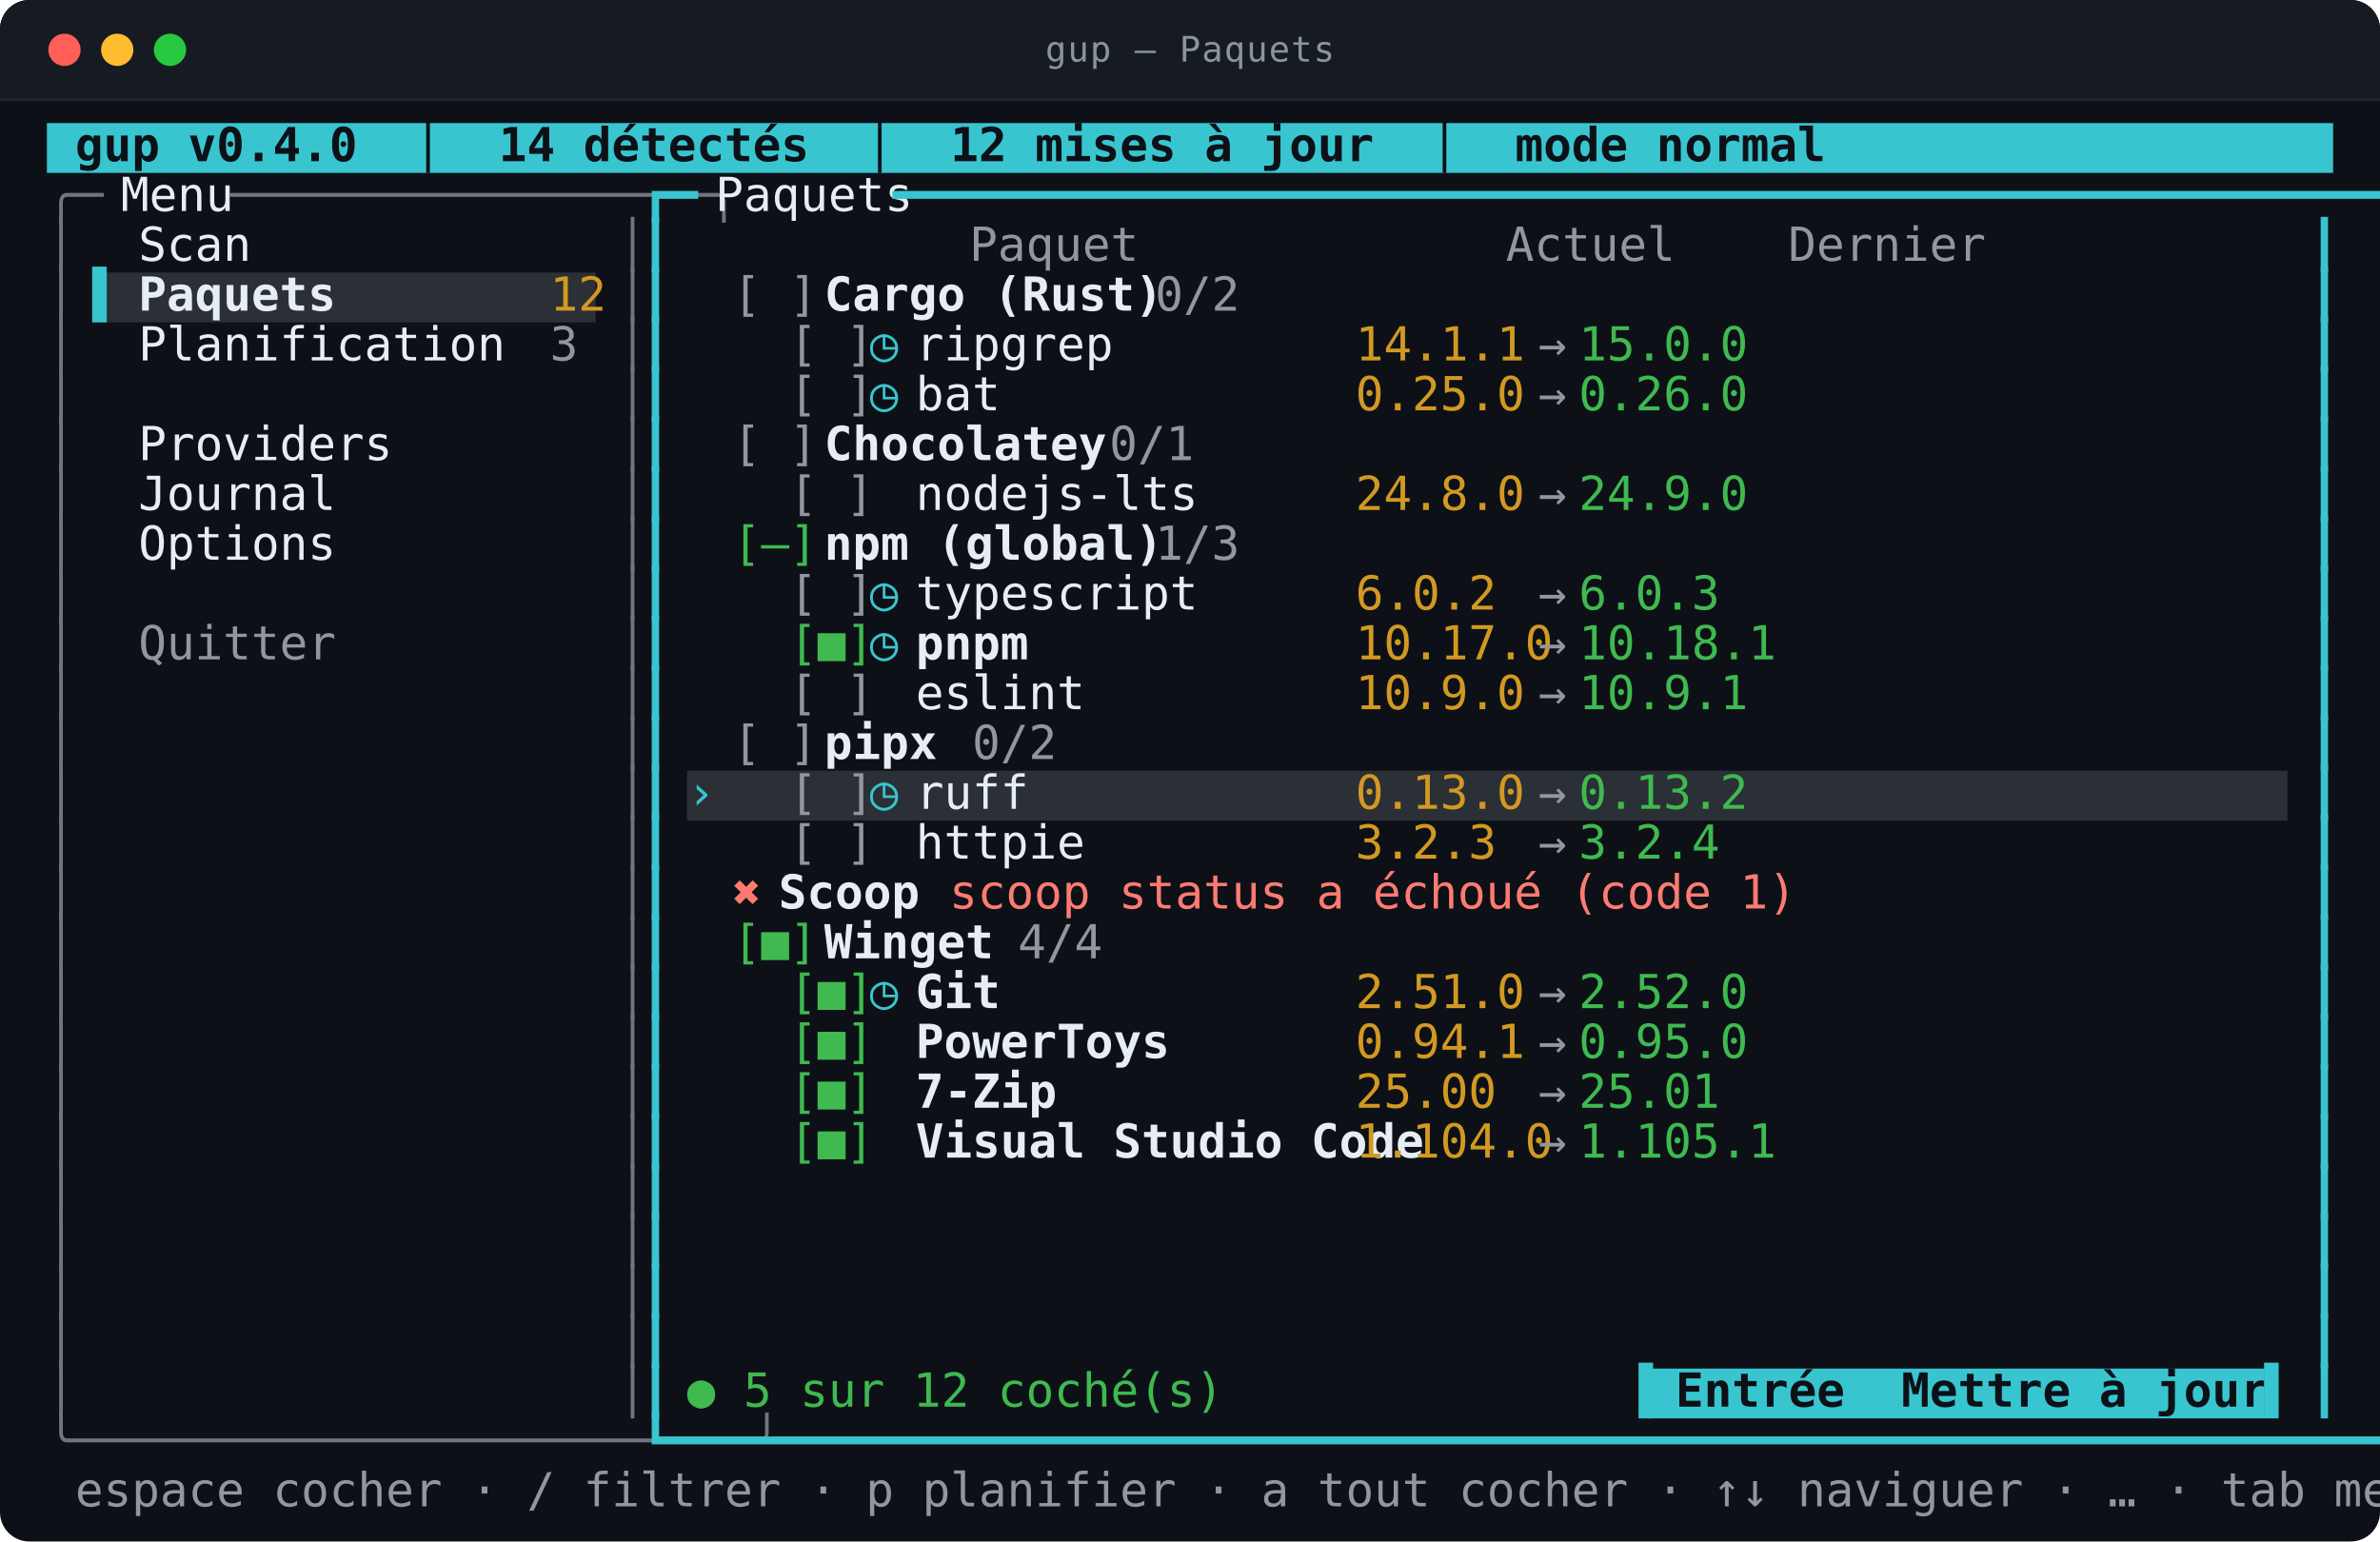
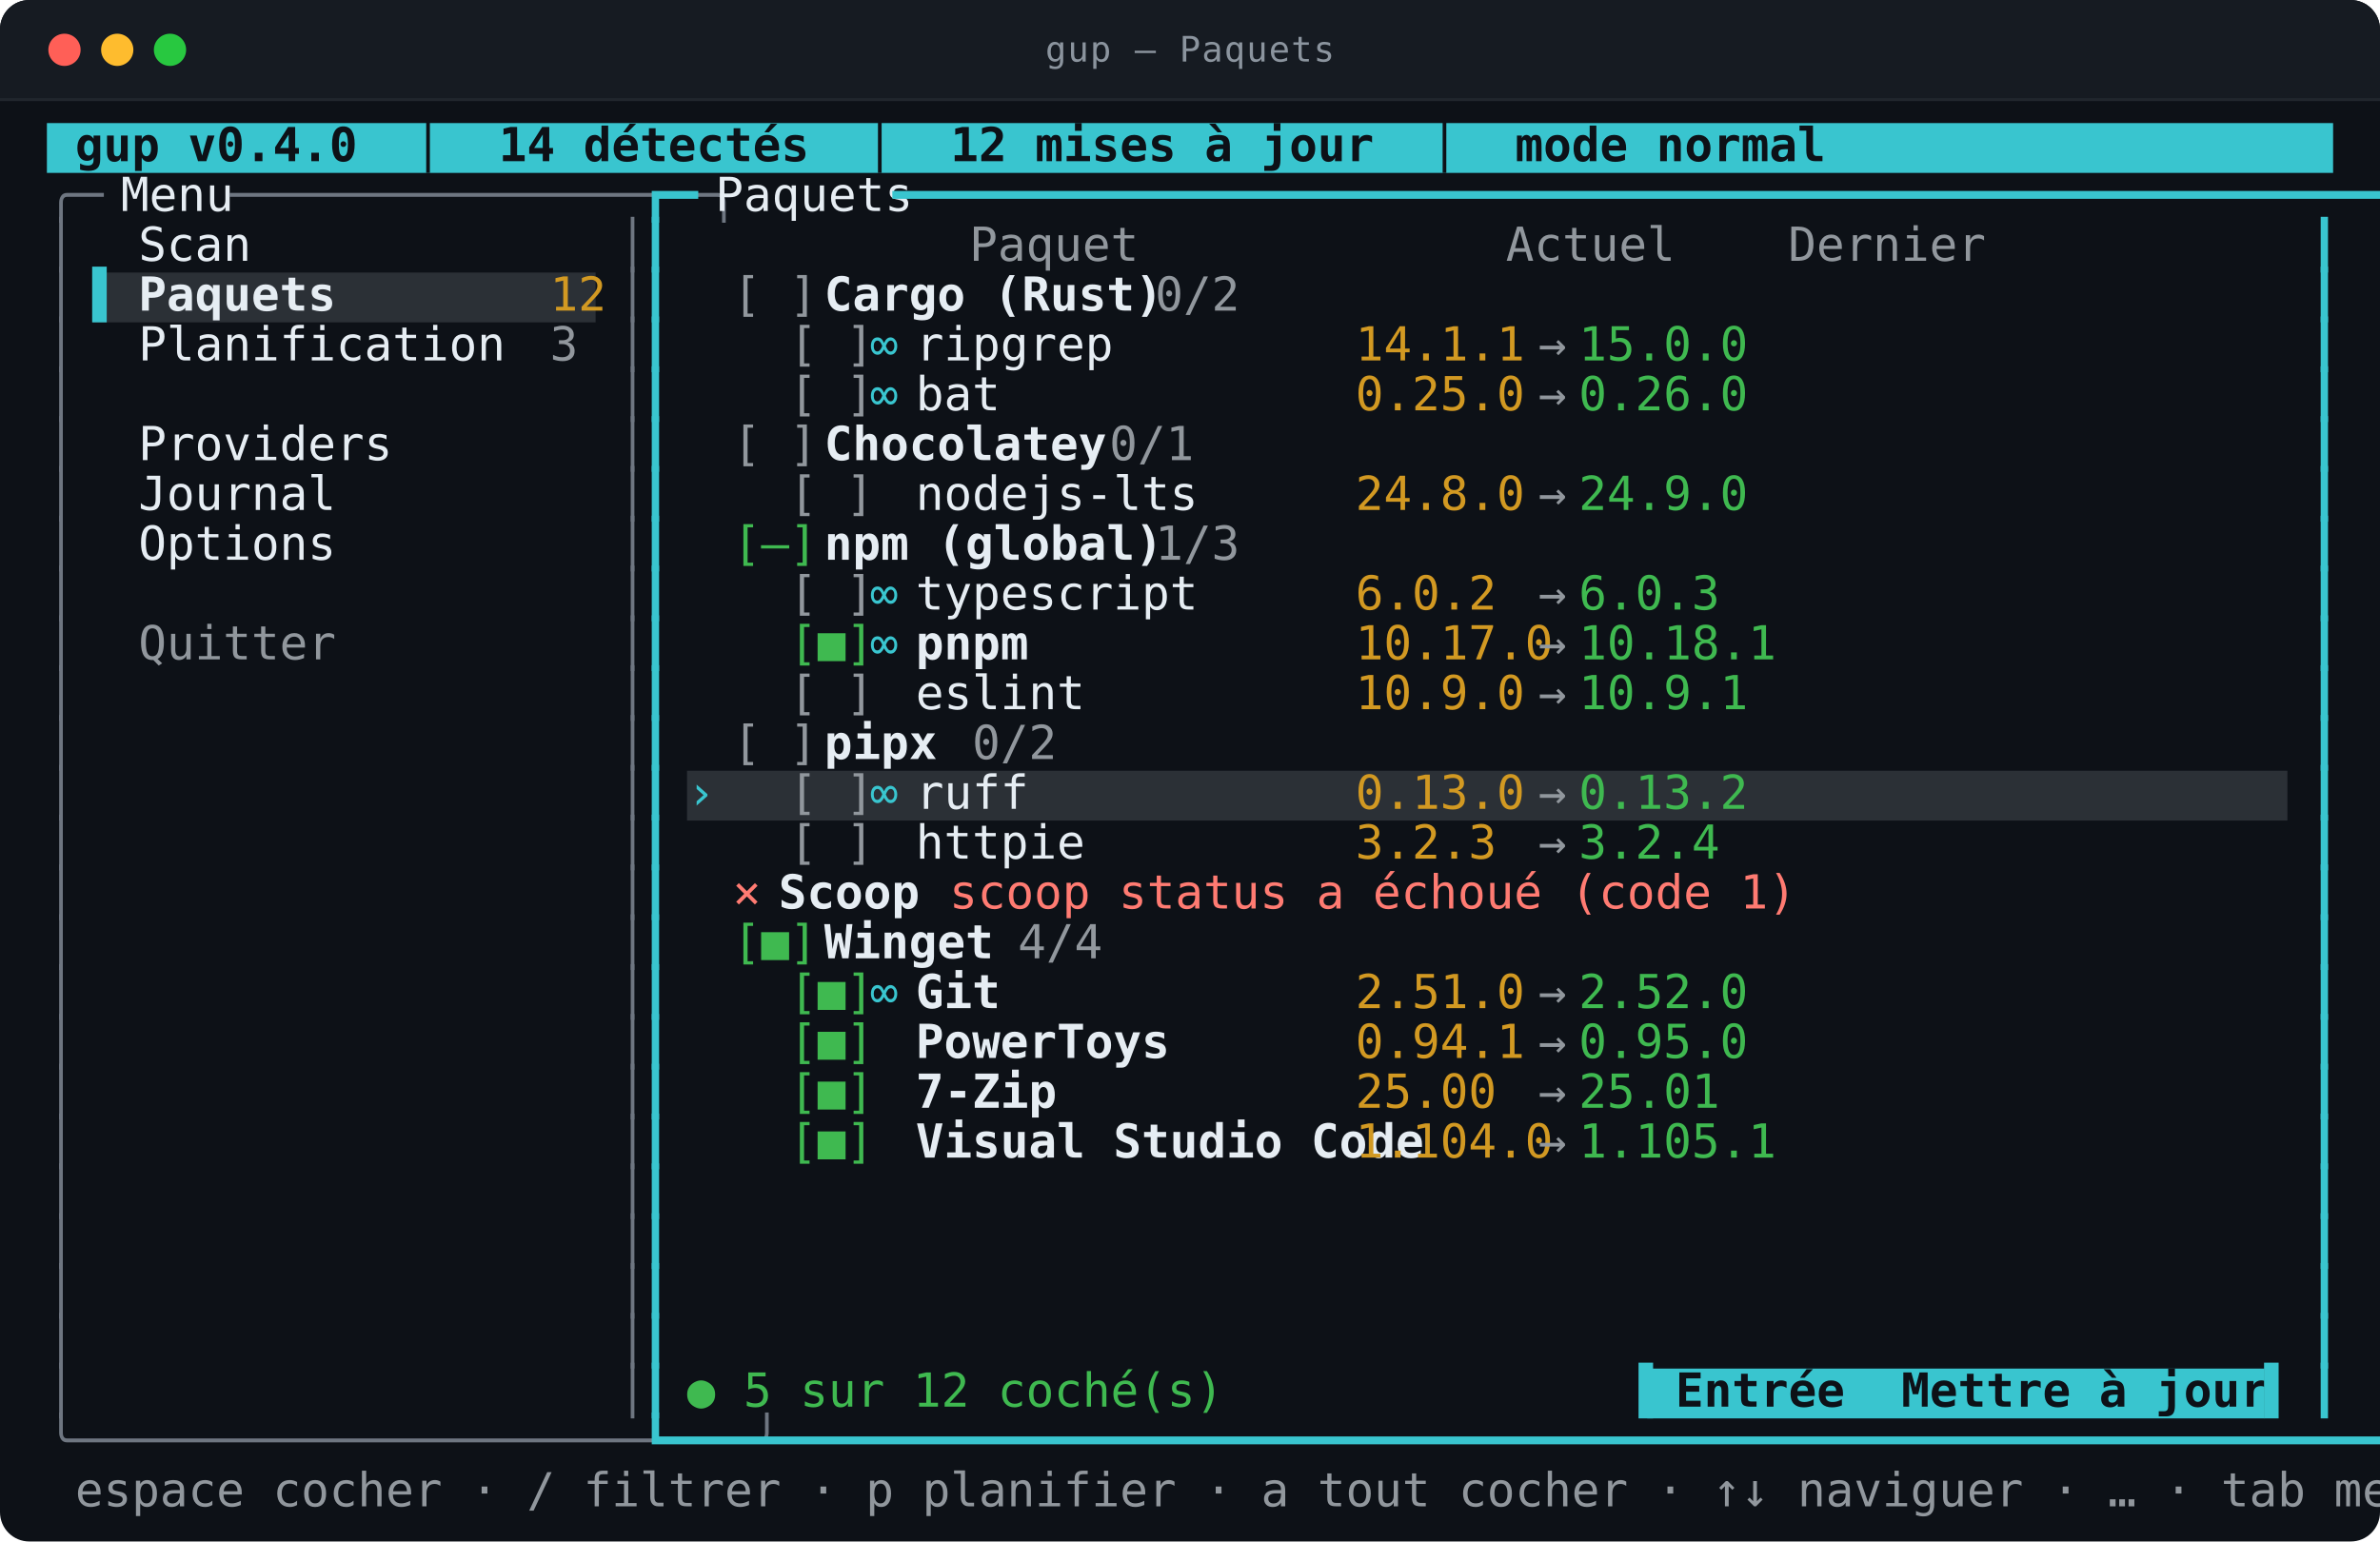
<svg xmlns="http://www.w3.org/2000/svg" viewBox="0 0 812.0 526.0" width="812.0" height="526.0" role="img" aria-labelledby="t d">
  <style>
text{font-family:ui-monospace,SFMono-Regular,"SF Mono",Menlo,Consolas,"DejaVu Sans Mono",monospace;font-size:16px}
.t{font-size:12px;letter-spacing:.4px;fill:#8b949e}
.b{font-weight:700}
.i{font-style:italic}
.u{text-decoration:underline}
.s{text-decoration:line-through}
.us{text-decoration:underline line-through}
.d{opacity:0.62}
.c0{fill:#39c5cf}
.c1{fill:#2b3036}
.c2{fill:#0d1117}
.c3{fill:#6e7681}
.c4{fill:#e6edf3}
.c5{fill:#91979d}
.c6{fill:#d29922}
.c7{fill:#3fb950}
.c8{fill:#ff7b72}
</style>
  <rect y="0.0" width="812.0" height="526.0" rx="10.0" fill="#0d1117" />
  <rect y="0.0" width="812.0" height="34.0" rx="10.0" fill="#161b22" />
  <rect y="24.0" width="812.0" height="10.0" fill="#161b22" />
  <line x1="0.0" y1="34.0" x2="812.0" y2="34.0" stroke="#21262d" />
  <circle cx="22.0" cy="17.0" r="5.5" fill="#ff5f57" />
  <circle cx="40.0" cy="17.0" r="5.5" fill="#febc2e" />
  <circle cx="58.0" cy="17.0" r="5.5" fill="#28c840" />
  <text class="t" x="406.0" y="21.0" text-anchor="middle">gup — Paquets</text>
  <rect class="c0" x="16.0" y="42.0" width="780.0" height="17.0" />
  <rect class="c1" x="31.6" y="93.0" width="171.6" height="17.0" />
  <rect class="c1" x="234.4" y="263.0" width="546.0" height="17.0" />
  <rect class="c0" x="562.0" y="467.0" width="210.6" height="17.0" />
  <text class="c2 b" x="16.0" y="55.0" textLength="491.4" lengthAdjust="spacingAndGlyphs" xml:space="preserve"> gup v0.4.0  │  14 détectés  │  12 mises à jour  │  mode normal</text>
  <text class="c3" x="16.0" y="72.0" textLength="15.6" lengthAdjust="spacingAndGlyphs" xml:space="preserve">╭─</text>
  <text class="c4" x="31.6" y="72.0" textLength="46.8" lengthAdjust="spacingAndGlyphs" xml:space="preserve"> Menu </text>
  <text class="c3" x="78.4" y="72.0" textLength="140.4" lengthAdjust="spacingAndGlyphs" xml:space="preserve">─────────────────╮</text>
  <text class="c0" x="218.8" y="72.0" textLength="15.6" lengthAdjust="spacingAndGlyphs" xml:space="preserve">┏━</text>
  <text class="c4" x="234.4" y="72.0" textLength="70.2" lengthAdjust="spacingAndGlyphs" xml:space="preserve"> Paquets </text>
  <text class="c0" x="304.6" y="72.0" textLength="491.4" lengthAdjust="spacingAndGlyphs" xml:space="preserve">━━━━━━━━━━━━━━━━━━━━━━━━━━━━━━━━━━━━━━━━━━━━━━━━━━━━━━━━━━━━━━┓</text>
  <text class="c3" x="16.0" y="89.0" textLength="7.8" lengthAdjust="spacingAndGlyphs" xml:space="preserve">│</text>
  <text class="c4" x="47.2" y="89.0" textLength="140.4" lengthAdjust="spacingAndGlyphs" xml:space="preserve">Scan              </text>
  <text class="c3" x="211.0" y="89.0" textLength="7.8" lengthAdjust="spacingAndGlyphs" xml:space="preserve">│</text>
  <text class="c0" x="218.8" y="89.0" textLength="7.8" lengthAdjust="spacingAndGlyphs" xml:space="preserve">┃</text>
  <text class="c5" x="234.4" y="89.0" textLength="366.6" lengthAdjust="spacingAndGlyphs" xml:space="preserve">          Paquet             Actuel    Dernier </text>
  <text class="c0" x="788.2" y="89.0" textLength="7.8" lengthAdjust="spacingAndGlyphs" xml:space="preserve">┃</text>
  <text class="c3" x="16.0" y="106.0" textLength="7.8" lengthAdjust="spacingAndGlyphs" xml:space="preserve">│</text>
  <text class="c0" x="31.6" y="106.0" textLength="15.6" lengthAdjust="spacingAndGlyphs" xml:space="preserve">▌ </text>
  <text class="c4 b" x="47.2" y="106.0" textLength="140.4" lengthAdjust="spacingAndGlyphs" xml:space="preserve">Paquets           </text>
  <text class="c6" x="187.6" y="106.0" textLength="15.6" lengthAdjust="spacingAndGlyphs" xml:space="preserve">12</text>
  <text class="c3" x="211.0" y="106.0" textLength="7.8" lengthAdjust="spacingAndGlyphs" xml:space="preserve">│</text>
  <text class="c0" x="218.8" y="106.0" textLength="7.8" lengthAdjust="spacingAndGlyphs" xml:space="preserve">┃</text>
  <text class="c5" x="250.0" y="106.0" textLength="31.2" lengthAdjust="spacingAndGlyphs" xml:space="preserve">[ ] </text>
  <text class="c4 b" x="281.2" y="106.0" textLength="93.6" lengthAdjust="spacingAndGlyphs" xml:space="preserve">Cargo (Rust)</text>
  <text class="c5" x="374.8" y="106.0" textLength="39.0" lengthAdjust="spacingAndGlyphs" xml:space="preserve">  0/2</text>
  <text class="c0" x="788.2" y="106.0" textLength="7.8" lengthAdjust="spacingAndGlyphs" xml:space="preserve">┃</text>
  <text class="c3" x="16.0" y="123.0" textLength="7.8" lengthAdjust="spacingAndGlyphs" xml:space="preserve">│</text>
  <text class="c4" x="47.2" y="123.0" textLength="140.4" lengthAdjust="spacingAndGlyphs" xml:space="preserve">Planification     </text>
  <text class="c5" x="187.6" y="123.0" textLength="7.8" lengthAdjust="spacingAndGlyphs" xml:space="preserve">3</text>
  <text class="c3" x="211.0" y="123.0" textLength="7.8" lengthAdjust="spacingAndGlyphs" xml:space="preserve">│</text>
  <text class="c0" x="218.8" y="123.0" textLength="7.8" lengthAdjust="spacingAndGlyphs" xml:space="preserve">┃</text>
  <text class="c5" x="250.0" y="123.0" textLength="46.8" lengthAdjust="spacingAndGlyphs" xml:space="preserve">  [ ] </text>
-   <text class="c0" x="296.8" y="123.0" textLength="15.6" lengthAdjust="spacingAndGlyphs" xml:space="preserve">◷ </text>
+   <text class="c0" x="296.8" y="123.0" textLength="15.6" lengthAdjust="spacingAndGlyphs" xml:space="preserve">∞ </text>
  <text class="c4" x="312.4" y="123.0" textLength="140.4" lengthAdjust="spacingAndGlyphs" xml:space="preserve">ripgrep           </text>
  <text class="c6" x="452.8" y="123.0" textLength="62.4" lengthAdjust="spacingAndGlyphs" xml:space="preserve"> 14.1.1 </text>
  <text class="c5" x="515.2" y="123.0" textLength="23.4" lengthAdjust="spacingAndGlyphs" xml:space="preserve"> → </text>
  <text class="c7" x="538.6" y="123.0" textLength="54.6" lengthAdjust="spacingAndGlyphs" xml:space="preserve">15.0.0 </text>
  <text class="c0" x="788.2" y="123.0" textLength="7.8" lengthAdjust="spacingAndGlyphs" xml:space="preserve">┃</text>
  <text class="c3" x="16.0" y="140.0" textLength="7.8" lengthAdjust="spacingAndGlyphs" xml:space="preserve">│</text>
  <text class="c3" x="211.0" y="140.0" textLength="7.8" lengthAdjust="spacingAndGlyphs" xml:space="preserve">│</text>
  <text class="c0" x="218.8" y="140.0" textLength="7.8" lengthAdjust="spacingAndGlyphs" xml:space="preserve">┃</text>
  <text class="c5" x="250.0" y="140.0" textLength="46.8" lengthAdjust="spacingAndGlyphs" xml:space="preserve">  [ ] </text>
-   <text class="c0" x="296.8" y="140.0" textLength="15.6" lengthAdjust="spacingAndGlyphs" xml:space="preserve">◷ </text>
+   <text class="c0" x="296.8" y="140.0" textLength="15.6" lengthAdjust="spacingAndGlyphs" xml:space="preserve">∞ </text>
  <text class="c4" x="312.4" y="140.0" textLength="140.4" lengthAdjust="spacingAndGlyphs" xml:space="preserve">bat               </text>
  <text class="c6" x="452.8" y="140.0" textLength="62.4" lengthAdjust="spacingAndGlyphs" xml:space="preserve"> 0.25.0 </text>
  <text class="c5" x="515.2" y="140.0" textLength="23.4" lengthAdjust="spacingAndGlyphs" xml:space="preserve"> → </text>
  <text class="c7" x="538.6" y="140.0" textLength="54.6" lengthAdjust="spacingAndGlyphs" xml:space="preserve">0.26.0 </text>
  <text class="c0" x="788.2" y="140.0" textLength="7.8" lengthAdjust="spacingAndGlyphs" xml:space="preserve">┃</text>
  <text class="c3" x="16.0" y="157.0" textLength="7.8" lengthAdjust="spacingAndGlyphs" xml:space="preserve">│</text>
  <text class="c4" x="47.2" y="157.0" textLength="140.4" lengthAdjust="spacingAndGlyphs" xml:space="preserve">Providers         </text>
  <text class="c3" x="211.0" y="157.0" textLength="7.8" lengthAdjust="spacingAndGlyphs" xml:space="preserve">│</text>
  <text class="c0" x="218.8" y="157.0" textLength="7.8" lengthAdjust="spacingAndGlyphs" xml:space="preserve">┃</text>
  <text class="c5" x="250.0" y="157.0" textLength="31.2" lengthAdjust="spacingAndGlyphs" xml:space="preserve">[ ] </text>
  <text class="c4 b" x="281.2" y="157.0" textLength="78.0" lengthAdjust="spacingAndGlyphs" xml:space="preserve">Chocolatey</text>
  <text class="c5" x="359.2" y="157.0" textLength="39.0" lengthAdjust="spacingAndGlyphs" xml:space="preserve">  0/1</text>
  <text class="c0" x="788.2" y="157.0" textLength="7.8" lengthAdjust="spacingAndGlyphs" xml:space="preserve">┃</text>
  <text class="c3" x="16.0" y="174.0" textLength="7.8" lengthAdjust="spacingAndGlyphs" xml:space="preserve">│</text>
  <text class="c4" x="47.2" y="174.0" textLength="140.4" lengthAdjust="spacingAndGlyphs" xml:space="preserve">Journal           </text>
  <text class="c3" x="211.0" y="174.0" textLength="7.8" lengthAdjust="spacingAndGlyphs" xml:space="preserve">│</text>
  <text class="c0" x="218.8" y="174.0" textLength="7.8" lengthAdjust="spacingAndGlyphs" xml:space="preserve">┃</text>
  <text class="c5" x="250.0" y="174.0" textLength="46.8" lengthAdjust="spacingAndGlyphs" xml:space="preserve">  [ ] </text>
  <text class="c4" x="312.4" y="174.0" textLength="140.4" lengthAdjust="spacingAndGlyphs" xml:space="preserve">nodejs-lts        </text>
  <text class="c6" x="452.8" y="174.0" textLength="62.4" lengthAdjust="spacingAndGlyphs" xml:space="preserve"> 24.8.0 </text>
  <text class="c5" x="515.2" y="174.0" textLength="23.4" lengthAdjust="spacingAndGlyphs" xml:space="preserve"> → </text>
  <text class="c7" x="538.6" y="174.0" textLength="54.6" lengthAdjust="spacingAndGlyphs" xml:space="preserve">24.9.0 </text>
  <text class="c0" x="788.2" y="174.0" textLength="7.8" lengthAdjust="spacingAndGlyphs" xml:space="preserve">┃</text>
  <text class="c3" x="16.0" y="191.0" textLength="7.8" lengthAdjust="spacingAndGlyphs" xml:space="preserve">│</text>
  <text class="c4" x="47.2" y="191.0" textLength="140.4" lengthAdjust="spacingAndGlyphs" xml:space="preserve">Options           </text>
  <text class="c3" x="211.0" y="191.0" textLength="7.8" lengthAdjust="spacingAndGlyphs" xml:space="preserve">│</text>
  <text class="c0" x="218.8" y="191.0" textLength="7.8" lengthAdjust="spacingAndGlyphs" xml:space="preserve">┃</text>
  <text class="c7" x="250.0" y="191.0" textLength="31.2" lengthAdjust="spacingAndGlyphs" xml:space="preserve">[–] </text>
  <text class="c4 b" x="281.2" y="191.0" textLength="93.6" lengthAdjust="spacingAndGlyphs" xml:space="preserve">npm (global)</text>
  <text class="c5" x="374.8" y="191.0" textLength="39.0" lengthAdjust="spacingAndGlyphs" xml:space="preserve">  1/3</text>
  <text class="c0" x="788.2" y="191.0" textLength="7.8" lengthAdjust="spacingAndGlyphs" xml:space="preserve">┃</text>
  <text class="c3" x="16.0" y="208.0" textLength="7.8" lengthAdjust="spacingAndGlyphs" xml:space="preserve">│</text>
  <text class="c3" x="211.0" y="208.0" textLength="7.8" lengthAdjust="spacingAndGlyphs" xml:space="preserve">│</text>
  <text class="c0" x="218.8" y="208.0" textLength="7.8" lengthAdjust="spacingAndGlyphs" xml:space="preserve">┃</text>
  <text class="c5" x="250.0" y="208.0" textLength="46.8" lengthAdjust="spacingAndGlyphs" xml:space="preserve">  [ ] </text>
-   <text class="c0" x="296.8" y="208.0" textLength="15.6" lengthAdjust="spacingAndGlyphs" xml:space="preserve">◷ </text>
+   <text class="c0" x="296.8" y="208.0" textLength="15.6" lengthAdjust="spacingAndGlyphs" xml:space="preserve">∞ </text>
  <text class="c4" x="312.4" y="208.0" textLength="140.4" lengthAdjust="spacingAndGlyphs" xml:space="preserve">typescript        </text>
  <text class="c6" x="452.8" y="208.0" textLength="62.4" lengthAdjust="spacingAndGlyphs" xml:space="preserve"> 6.0.2  </text>
  <text class="c5" x="515.2" y="208.0" textLength="23.4" lengthAdjust="spacingAndGlyphs" xml:space="preserve"> → </text>
  <text class="c7" x="538.6" y="208.0" textLength="54.6" lengthAdjust="spacingAndGlyphs" xml:space="preserve">6.0.3  </text>
  <text class="c0" x="788.2" y="208.0" textLength="7.8" lengthAdjust="spacingAndGlyphs" xml:space="preserve">┃</text>
  <text class="c3" x="16.0" y="225.0" textLength="7.8" lengthAdjust="spacingAndGlyphs" xml:space="preserve">│</text>
  <text class="c5" x="47.2" y="225.0" textLength="140.4" lengthAdjust="spacingAndGlyphs" xml:space="preserve">Quitter           </text>
  <text class="c3" x="211.0" y="225.0" textLength="7.8" lengthAdjust="spacingAndGlyphs" xml:space="preserve">│</text>
  <text class="c0" x="218.8" y="225.0" textLength="7.8" lengthAdjust="spacingAndGlyphs" xml:space="preserve">┃</text>
  <text class="c7" x="250.0" y="225.0" textLength="46.8" lengthAdjust="spacingAndGlyphs" xml:space="preserve">  [■] </text>
-   <text class="c0" x="296.8" y="225.0" textLength="15.6" lengthAdjust="spacingAndGlyphs" xml:space="preserve">◷ </text>
+   <text class="c0" x="296.8" y="225.0" textLength="15.6" lengthAdjust="spacingAndGlyphs" xml:space="preserve">∞ </text>
  <text class="c4 b" x="312.4" y="225.0" textLength="140.4" lengthAdjust="spacingAndGlyphs" xml:space="preserve">pnpm              </text>
  <text class="c6" x="452.8" y="225.0" textLength="62.4" lengthAdjust="spacingAndGlyphs" xml:space="preserve"> 10.17.0</text>
  <text class="c5" x="515.2" y="225.0" textLength="23.4" lengthAdjust="spacingAndGlyphs" xml:space="preserve"> → </text>
  <text class="c7" x="538.6" y="225.0" textLength="54.6" lengthAdjust="spacingAndGlyphs" xml:space="preserve">10.18.1</text>
  <text class="c0" x="788.2" y="225.0" textLength="7.8" lengthAdjust="spacingAndGlyphs" xml:space="preserve">┃</text>
  <text class="c3" x="16.0" y="242.0" textLength="7.8" lengthAdjust="spacingAndGlyphs" xml:space="preserve">│</text>
  <text class="c3" x="211.0" y="242.0" textLength="7.8" lengthAdjust="spacingAndGlyphs" xml:space="preserve">│</text>
  <text class="c0" x="218.8" y="242.0" textLength="7.8" lengthAdjust="spacingAndGlyphs" xml:space="preserve">┃</text>
  <text class="c5" x="250.0" y="242.0" textLength="46.8" lengthAdjust="spacingAndGlyphs" xml:space="preserve">  [ ] </text>
  <text class="c4" x="312.4" y="242.0" textLength="140.4" lengthAdjust="spacingAndGlyphs" xml:space="preserve">eslint            </text>
  <text class="c6" x="452.8" y="242.0" textLength="62.4" lengthAdjust="spacingAndGlyphs" xml:space="preserve"> 10.9.0 </text>
  <text class="c5" x="515.2" y="242.0" textLength="23.4" lengthAdjust="spacingAndGlyphs" xml:space="preserve"> → </text>
  <text class="c7" x="538.6" y="242.0" textLength="54.6" lengthAdjust="spacingAndGlyphs" xml:space="preserve">10.9.1 </text>
  <text class="c0" x="788.2" y="242.0" textLength="7.8" lengthAdjust="spacingAndGlyphs" xml:space="preserve">┃</text>
  <text class="c3" x="16.0" y="259.0" textLength="7.8" lengthAdjust="spacingAndGlyphs" xml:space="preserve">│</text>
  <text class="c3" x="211.0" y="259.0" textLength="7.8" lengthAdjust="spacingAndGlyphs" xml:space="preserve">│</text>
  <text class="c0" x="218.8" y="259.0" textLength="7.8" lengthAdjust="spacingAndGlyphs" xml:space="preserve">┃</text>
  <text class="c5" x="250.0" y="259.0" textLength="31.2" lengthAdjust="spacingAndGlyphs" xml:space="preserve">[ ] </text>
  <text class="c4 b" x="281.2" y="259.0" textLength="31.2" lengthAdjust="spacingAndGlyphs" xml:space="preserve">pipx</text>
  <text class="c5" x="312.4" y="259.0" textLength="39.0" lengthAdjust="spacingAndGlyphs" xml:space="preserve">  0/2</text>
  <text class="c0" x="788.2" y="259.0" textLength="7.8" lengthAdjust="spacingAndGlyphs" xml:space="preserve">┃</text>
  <text class="c3" x="16.0" y="276.0" textLength="7.8" lengthAdjust="spacingAndGlyphs" xml:space="preserve">│</text>
  <text class="c3" x="211.0" y="276.0" textLength="7.8" lengthAdjust="spacingAndGlyphs" xml:space="preserve">│</text>
  <text class="c0" x="218.8" y="276.0" textLength="7.8" lengthAdjust="spacingAndGlyphs" xml:space="preserve">┃</text>
  <text class="c0" x="234.4" y="276.0" textLength="15.6" lengthAdjust="spacingAndGlyphs" xml:space="preserve">› </text>
  <text class="c5" x="250.0" y="276.0" textLength="46.8" lengthAdjust="spacingAndGlyphs" xml:space="preserve">  [ ] </text>
-   <text class="c0" x="296.8" y="276.0" textLength="15.6" lengthAdjust="spacingAndGlyphs" xml:space="preserve">◷ </text>
+   <text class="c0" x="296.8" y="276.0" textLength="15.6" lengthAdjust="spacingAndGlyphs" xml:space="preserve">∞ </text>
  <text class="c4" x="312.4" y="276.0" textLength="140.4" lengthAdjust="spacingAndGlyphs" xml:space="preserve">ruff              </text>
  <text class="c6" x="452.8" y="276.0" textLength="62.4" lengthAdjust="spacingAndGlyphs" xml:space="preserve"> 0.13.0 </text>
  <text class="c5" x="515.2" y="276.0" textLength="23.4" lengthAdjust="spacingAndGlyphs" xml:space="preserve"> → </text>
  <text class="c7" x="538.6" y="276.0" textLength="54.6" lengthAdjust="spacingAndGlyphs" xml:space="preserve">0.13.2 </text>
  <text class="c0" x="788.2" y="276.0" textLength="7.8" lengthAdjust="spacingAndGlyphs" xml:space="preserve">┃</text>
  <text class="c3" x="16.0" y="293.0" textLength="7.8" lengthAdjust="spacingAndGlyphs" xml:space="preserve">│</text>
  <text class="c3" x="211.0" y="293.0" textLength="7.8" lengthAdjust="spacingAndGlyphs" xml:space="preserve">│</text>
  <text class="c0" x="218.8" y="293.0" textLength="7.8" lengthAdjust="spacingAndGlyphs" xml:space="preserve">┃</text>
  <text class="c5" x="250.0" y="293.0" textLength="46.8" lengthAdjust="spacingAndGlyphs" xml:space="preserve">  [ ] </text>
  <text class="c4" x="312.4" y="293.0" textLength="140.4" lengthAdjust="spacingAndGlyphs" xml:space="preserve">httpie            </text>
  <text class="c6" x="452.8" y="293.0" textLength="62.4" lengthAdjust="spacingAndGlyphs" xml:space="preserve"> 3.2.3  </text>
  <text class="c5" x="515.2" y="293.0" textLength="23.4" lengthAdjust="spacingAndGlyphs" xml:space="preserve"> → </text>
  <text class="c7" x="538.6" y="293.0" textLength="54.6" lengthAdjust="spacingAndGlyphs" xml:space="preserve">3.2.4  </text>
  <text class="c0" x="788.2" y="293.0" textLength="7.8" lengthAdjust="spacingAndGlyphs" xml:space="preserve">┃</text>
  <text class="c3" x="16.0" y="310.0" textLength="7.8" lengthAdjust="spacingAndGlyphs" xml:space="preserve">│</text>
  <text class="c3" x="211.0" y="310.0" textLength="7.8" lengthAdjust="spacingAndGlyphs" xml:space="preserve">│</text>
  <text class="c0" x="218.8" y="310.0" textLength="7.8" lengthAdjust="spacingAndGlyphs" xml:space="preserve">┃</text>
-   <text class="c8" x="250.0" y="310.0" textLength="15.6" lengthAdjust="spacingAndGlyphs" xml:space="preserve">✖ </text>
+   <text class="c8" x="250.0" y="310.0" textLength="15.6" lengthAdjust="spacingAndGlyphs" xml:space="preserve">× </text>
  <text class="c4 b" x="265.6" y="310.0" textLength="39.0" lengthAdjust="spacingAndGlyphs" xml:space="preserve">Scoop</text>
  <text class="c8" x="304.6" y="310.0" textLength="249.6" lengthAdjust="spacingAndGlyphs" xml:space="preserve">  scoop status a échoué (code 1)</text>
  <text class="c0" x="788.2" y="310.0" textLength="7.8" lengthAdjust="spacingAndGlyphs" xml:space="preserve">┃</text>
  <text class="c3" x="16.0" y="327.0" textLength="7.8" lengthAdjust="spacingAndGlyphs" xml:space="preserve">│</text>
  <text class="c3" x="211.0" y="327.0" textLength="7.8" lengthAdjust="spacingAndGlyphs" xml:space="preserve">│</text>
  <text class="c0" x="218.8" y="327.0" textLength="7.8" lengthAdjust="spacingAndGlyphs" xml:space="preserve">┃</text>
  <text class="c7" x="250.0" y="327.0" textLength="31.2" lengthAdjust="spacingAndGlyphs" xml:space="preserve">[■] </text>
  <text class="c4 b" x="281.2" y="327.0" textLength="46.8" lengthAdjust="spacingAndGlyphs" xml:space="preserve">Winget</text>
  <text class="c5" x="328.0" y="327.0" textLength="39.0" lengthAdjust="spacingAndGlyphs" xml:space="preserve">  4/4</text>
  <text class="c0" x="788.2" y="327.0" textLength="7.8" lengthAdjust="spacingAndGlyphs" xml:space="preserve">┃</text>
  <text class="c3" x="16.0" y="344.0" textLength="7.8" lengthAdjust="spacingAndGlyphs" xml:space="preserve">│</text>
  <text class="c3" x="211.0" y="344.0" textLength="7.8" lengthAdjust="spacingAndGlyphs" xml:space="preserve">│</text>
  <text class="c0" x="218.8" y="344.0" textLength="7.8" lengthAdjust="spacingAndGlyphs" xml:space="preserve">┃</text>
  <text class="c7" x="250.0" y="344.0" textLength="46.8" lengthAdjust="spacingAndGlyphs" xml:space="preserve">  [■] </text>
-   <text class="c0" x="296.8" y="344.0" textLength="15.6" lengthAdjust="spacingAndGlyphs" xml:space="preserve">◷ </text>
+   <text class="c0" x="296.8" y="344.0" textLength="15.6" lengthAdjust="spacingAndGlyphs" xml:space="preserve">∞ </text>
  <text class="c4 b" x="312.4" y="344.0" textLength="140.4" lengthAdjust="spacingAndGlyphs" xml:space="preserve">Git               </text>
  <text class="c6" x="452.8" y="344.0" textLength="62.4" lengthAdjust="spacingAndGlyphs" xml:space="preserve"> 2.51.0 </text>
  <text class="c5" x="515.2" y="344.0" textLength="23.4" lengthAdjust="spacingAndGlyphs" xml:space="preserve"> → </text>
  <text class="c7" x="538.6" y="344.0" textLength="54.6" lengthAdjust="spacingAndGlyphs" xml:space="preserve">2.52.0 </text>
  <text class="c0" x="788.2" y="344.0" textLength="7.8" lengthAdjust="spacingAndGlyphs" xml:space="preserve">┃</text>
  <text class="c3" x="16.0" y="361.0" textLength="7.8" lengthAdjust="spacingAndGlyphs" xml:space="preserve">│</text>
  <text class="c3" x="211.0" y="361.0" textLength="7.8" lengthAdjust="spacingAndGlyphs" xml:space="preserve">│</text>
  <text class="c0" x="218.8" y="361.0" textLength="7.8" lengthAdjust="spacingAndGlyphs" xml:space="preserve">┃</text>
  <text class="c7" x="250.0" y="361.0" textLength="46.8" lengthAdjust="spacingAndGlyphs" xml:space="preserve">  [■] </text>
  <text class="c4 b" x="312.4" y="361.0" textLength="140.4" lengthAdjust="spacingAndGlyphs" xml:space="preserve">PowerToys         </text>
  <text class="c6" x="452.8" y="361.0" textLength="62.4" lengthAdjust="spacingAndGlyphs" xml:space="preserve"> 0.94.1 </text>
  <text class="c5" x="515.2" y="361.0" textLength="23.4" lengthAdjust="spacingAndGlyphs" xml:space="preserve"> → </text>
  <text class="c7" x="538.6" y="361.0" textLength="54.6" lengthAdjust="spacingAndGlyphs" xml:space="preserve">0.95.0 </text>
  <text class="c0" x="788.2" y="361.0" textLength="7.8" lengthAdjust="spacingAndGlyphs" xml:space="preserve">┃</text>
  <text class="c3" x="16.0" y="378.0" textLength="7.8" lengthAdjust="spacingAndGlyphs" xml:space="preserve">│</text>
  <text class="c3" x="211.0" y="378.0" textLength="7.8" lengthAdjust="spacingAndGlyphs" xml:space="preserve">│</text>
  <text class="c0" x="218.8" y="378.0" textLength="7.8" lengthAdjust="spacingAndGlyphs" xml:space="preserve">┃</text>
  <text class="c7" x="250.0" y="378.0" textLength="46.8" lengthAdjust="spacingAndGlyphs" xml:space="preserve">  [■] </text>
  <text class="c4 b" x="312.4" y="378.0" textLength="140.4" lengthAdjust="spacingAndGlyphs" xml:space="preserve">7-Zip             </text>
  <text class="c6" x="452.8" y="378.0" textLength="62.4" lengthAdjust="spacingAndGlyphs" xml:space="preserve"> 25.00  </text>
  <text class="c5" x="515.2" y="378.0" textLength="23.4" lengthAdjust="spacingAndGlyphs" xml:space="preserve"> → </text>
  <text class="c7" x="538.6" y="378.0" textLength="54.6" lengthAdjust="spacingAndGlyphs" xml:space="preserve">25.01  </text>
  <text class="c0" x="788.2" y="378.0" textLength="7.8" lengthAdjust="spacingAndGlyphs" xml:space="preserve">┃</text>
  <text class="c3" x="16.0" y="395.0" textLength="7.8" lengthAdjust="spacingAndGlyphs" xml:space="preserve">│</text>
  <text class="c3" x="211.0" y="395.0" textLength="7.8" lengthAdjust="spacingAndGlyphs" xml:space="preserve">│</text>
  <text class="c0" x="218.8" y="395.0" textLength="7.8" lengthAdjust="spacingAndGlyphs" xml:space="preserve">┃</text>
  <text class="c7" x="250.0" y="395.0" textLength="46.8" lengthAdjust="spacingAndGlyphs" xml:space="preserve">  [■] </text>
  <text class="c4 b" x="312.4" y="395.0" textLength="140.4" lengthAdjust="spacingAndGlyphs" xml:space="preserve">Visual Studio Code</text>
  <text class="c6" x="452.8" y="395.0" textLength="62.4" lengthAdjust="spacingAndGlyphs" xml:space="preserve"> 1.104.0</text>
  <text class="c5" x="515.2" y="395.0" textLength="23.4" lengthAdjust="spacingAndGlyphs" xml:space="preserve"> → </text>
  <text class="c7" x="538.6" y="395.0" textLength="54.6" lengthAdjust="spacingAndGlyphs" xml:space="preserve">1.105.1</text>
  <text class="c0" x="788.2" y="395.0" textLength="7.8" lengthAdjust="spacingAndGlyphs" xml:space="preserve">┃</text>
  <text class="c3" x="16.0" y="412.0" textLength="7.8" lengthAdjust="spacingAndGlyphs" xml:space="preserve">│</text>
  <text class="c3" x="211.0" y="412.0" textLength="7.8" lengthAdjust="spacingAndGlyphs" xml:space="preserve">│</text>
  <text class="c0" x="218.8" y="412.0" textLength="7.8" lengthAdjust="spacingAndGlyphs" xml:space="preserve">┃</text>
  <text class="c0" x="788.2" y="412.0" textLength="7.8" lengthAdjust="spacingAndGlyphs" xml:space="preserve">┃</text>
  <text class="c3" x="16.0" y="429.0" textLength="7.8" lengthAdjust="spacingAndGlyphs" xml:space="preserve">│</text>
  <text class="c3" x="211.0" y="429.0" textLength="7.8" lengthAdjust="spacingAndGlyphs" xml:space="preserve">│</text>
  <text class="c0" x="218.8" y="429.0" textLength="7.8" lengthAdjust="spacingAndGlyphs" xml:space="preserve">┃</text>
  <text class="c0" x="788.2" y="429.0" textLength="7.8" lengthAdjust="spacingAndGlyphs" xml:space="preserve">┃</text>
  <text class="c3" x="16.0" y="446.0" textLength="7.8" lengthAdjust="spacingAndGlyphs" xml:space="preserve">│</text>
  <text class="c3" x="211.0" y="446.0" textLength="7.8" lengthAdjust="spacingAndGlyphs" xml:space="preserve">│</text>
  <text class="c0" x="218.8" y="446.0" textLength="7.8" lengthAdjust="spacingAndGlyphs" xml:space="preserve">┃</text>
  <text class="c0" x="788.2" y="446.0" textLength="7.8" lengthAdjust="spacingAndGlyphs" xml:space="preserve">┃</text>
  <text class="c3" x="16.0" y="463.0" textLength="7.8" lengthAdjust="spacingAndGlyphs" xml:space="preserve">│</text>
  <text class="c3" x="211.0" y="463.0" textLength="7.8" lengthAdjust="spacingAndGlyphs" xml:space="preserve">│</text>
  <text class="c0" x="218.8" y="463.0" textLength="7.8" lengthAdjust="spacingAndGlyphs" xml:space="preserve">┃</text>
  <text class="c0" x="788.2" y="463.0" textLength="7.8" lengthAdjust="spacingAndGlyphs" xml:space="preserve">┃</text>
  <text class="c3" x="16.0" y="480.0" textLength="7.8" lengthAdjust="spacingAndGlyphs" xml:space="preserve">│</text>
  <text class="c3" x="211.0" y="480.0" textLength="7.8" lengthAdjust="spacingAndGlyphs" xml:space="preserve">│</text>
  <text class="c0" x="218.8" y="480.0" textLength="7.8" lengthAdjust="spacingAndGlyphs" xml:space="preserve">┃</text>
  <text class="c7" x="234.4" y="480.0" textLength="312.0" lengthAdjust="spacingAndGlyphs" xml:space="preserve">● 5 sur 12 coché(s)                     </text>
  <text class="c0" x="554.2" y="480.0" textLength="7.8" lengthAdjust="spacingAndGlyphs" xml:space="preserve">▐</text>
  <text class="c2 b" x="562.0" y="480.0" textLength="210.6" lengthAdjust="spacingAndGlyphs" xml:space="preserve"> Entrée  Mettre à jour (5) </text>
  <text class="c0" x="772.6" y="480.0" textLength="7.8" lengthAdjust="spacingAndGlyphs" xml:space="preserve">▌</text>
  <text class="c0" x="788.2" y="480.0" textLength="7.8" lengthAdjust="spacingAndGlyphs" xml:space="preserve">┃</text>
  <text class="c3" x="16.0" y="497.0" textLength="202.8" lengthAdjust="spacingAndGlyphs" xml:space="preserve">╰────────────────────────╯</text>
  <text class="c0" x="218.8" y="497.0" textLength="577.2" lengthAdjust="spacingAndGlyphs" xml:space="preserve">┗━━━━━━━━━━━━━━━━━━━━━━━━━━━━━━━━━━━━━━━━━━━━━━━━━━━━━━━━━━━━━━━━━━━━━━━━┛</text>
  <text class="c5" x="16.0" y="514.0" textLength="756.6" lengthAdjust="spacingAndGlyphs" xml:space="preserve"> espace cocher · / filtrer · p planifier · a tout cocher · ↑↓ naviguer · … · tab menu · q quitter</text>
</svg>
